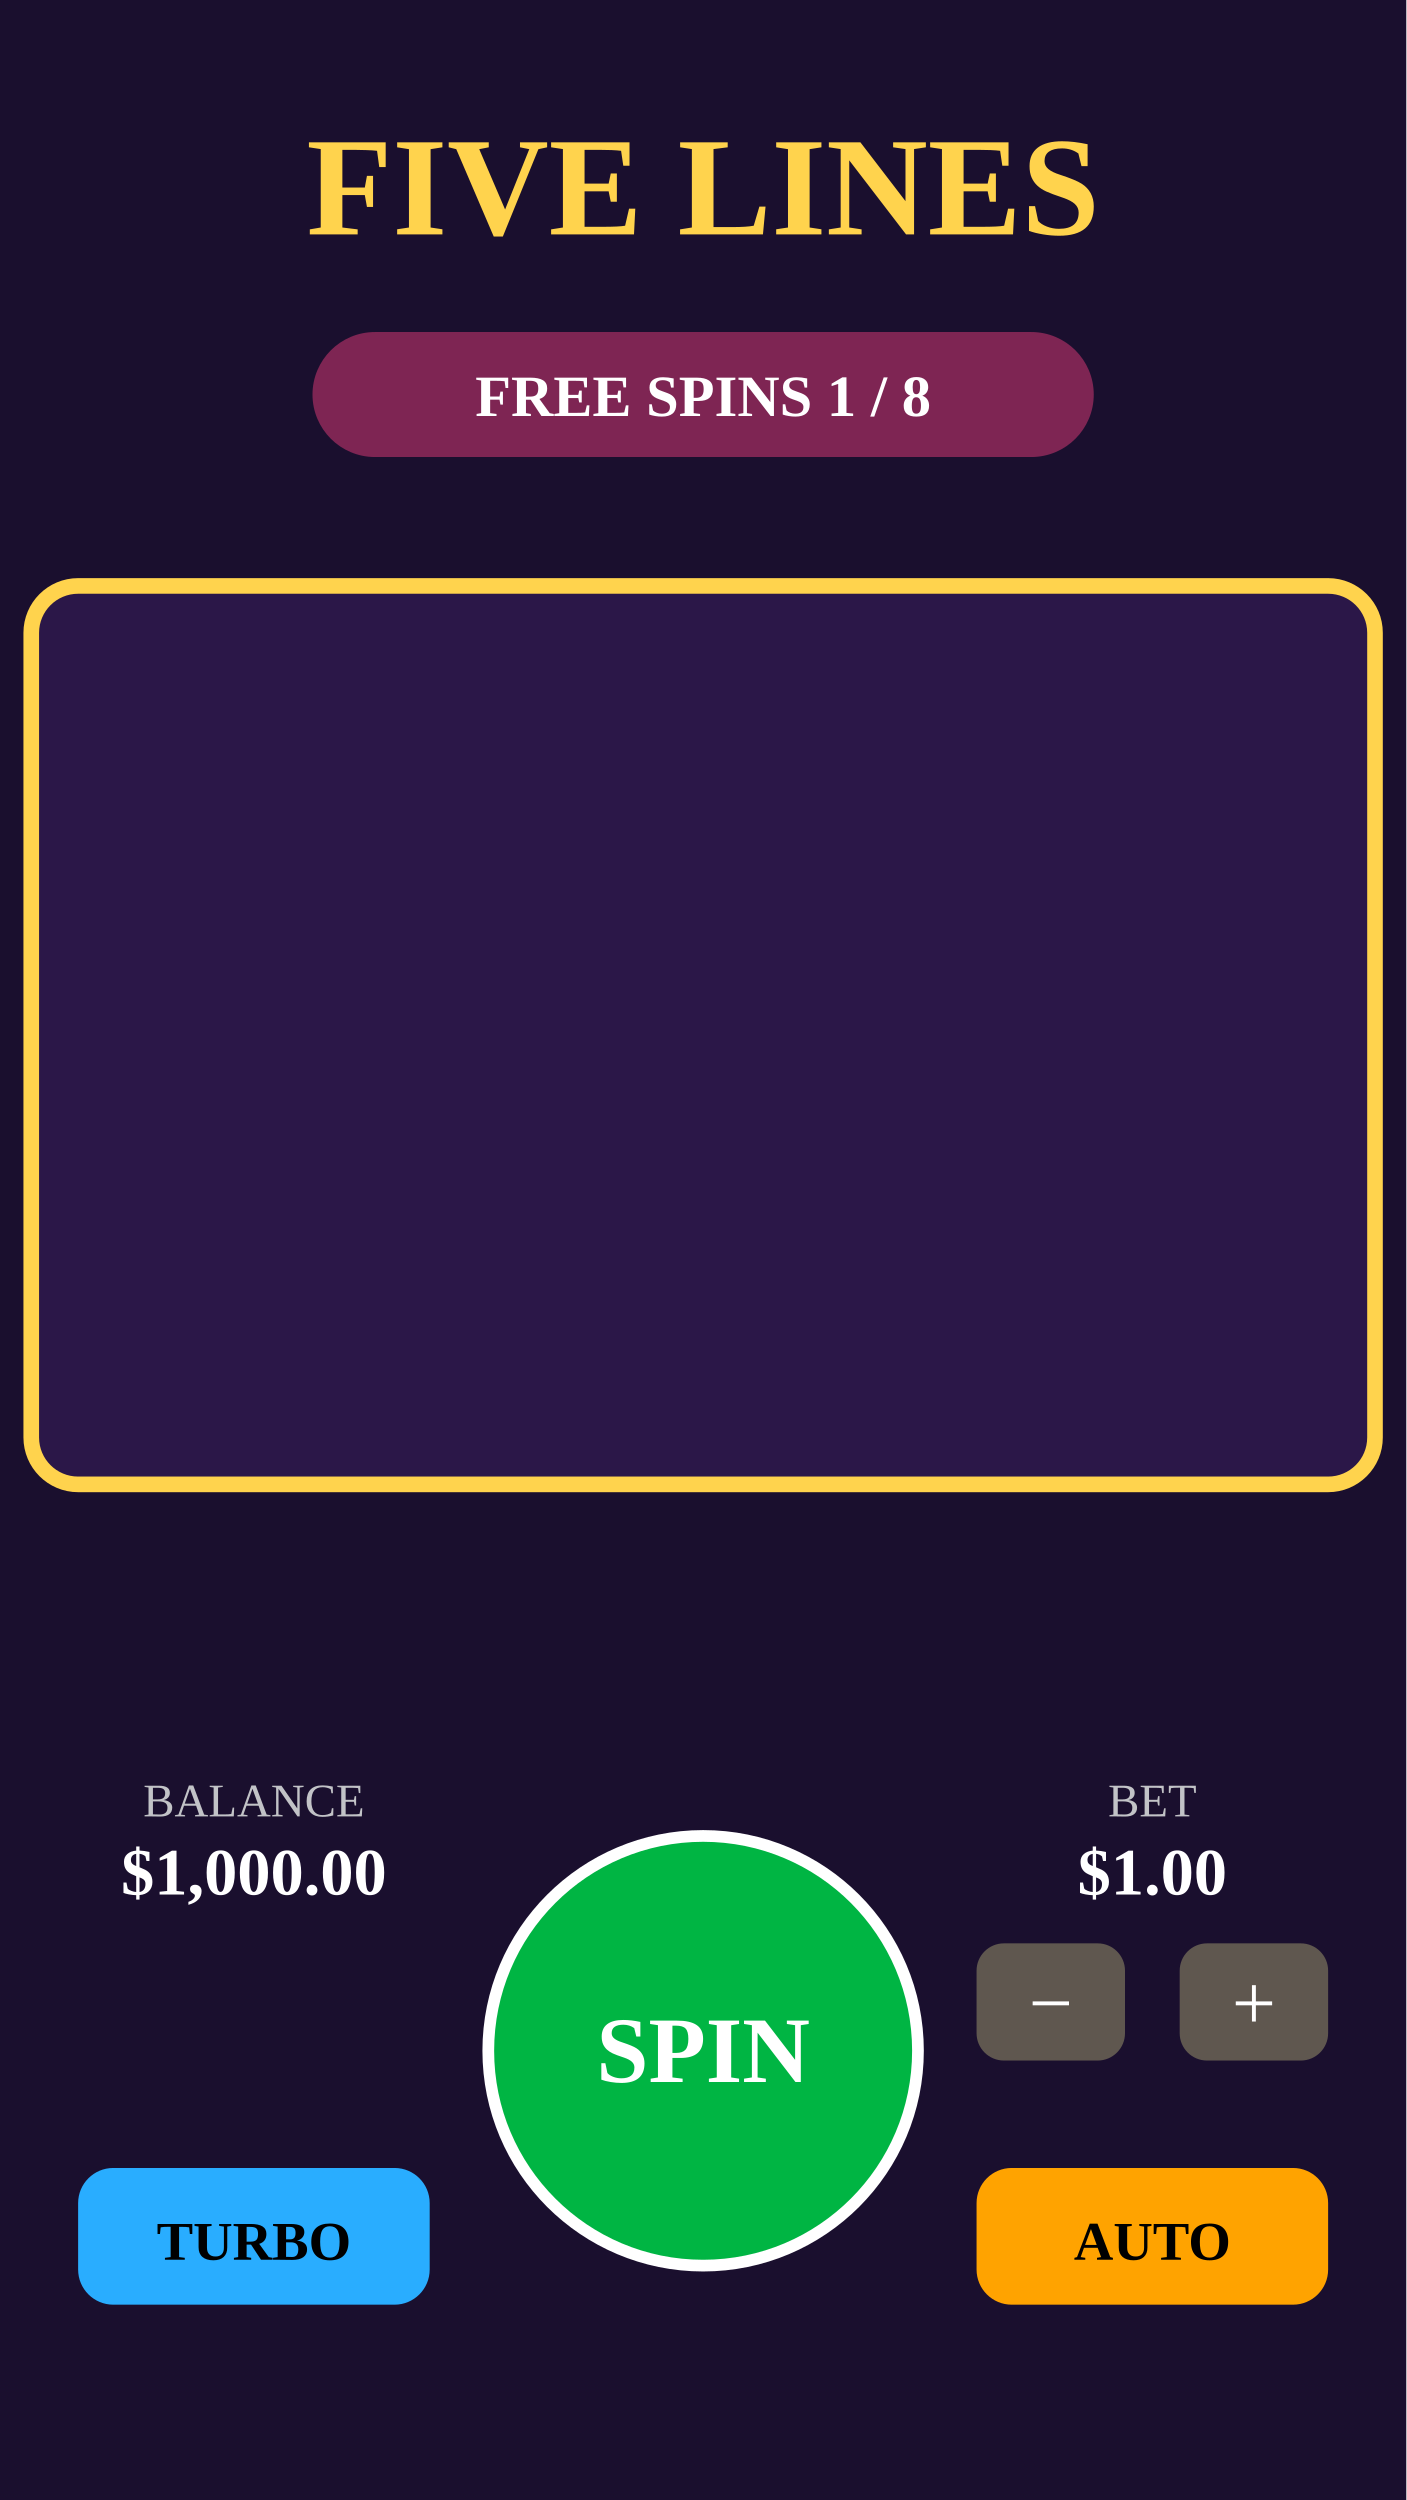
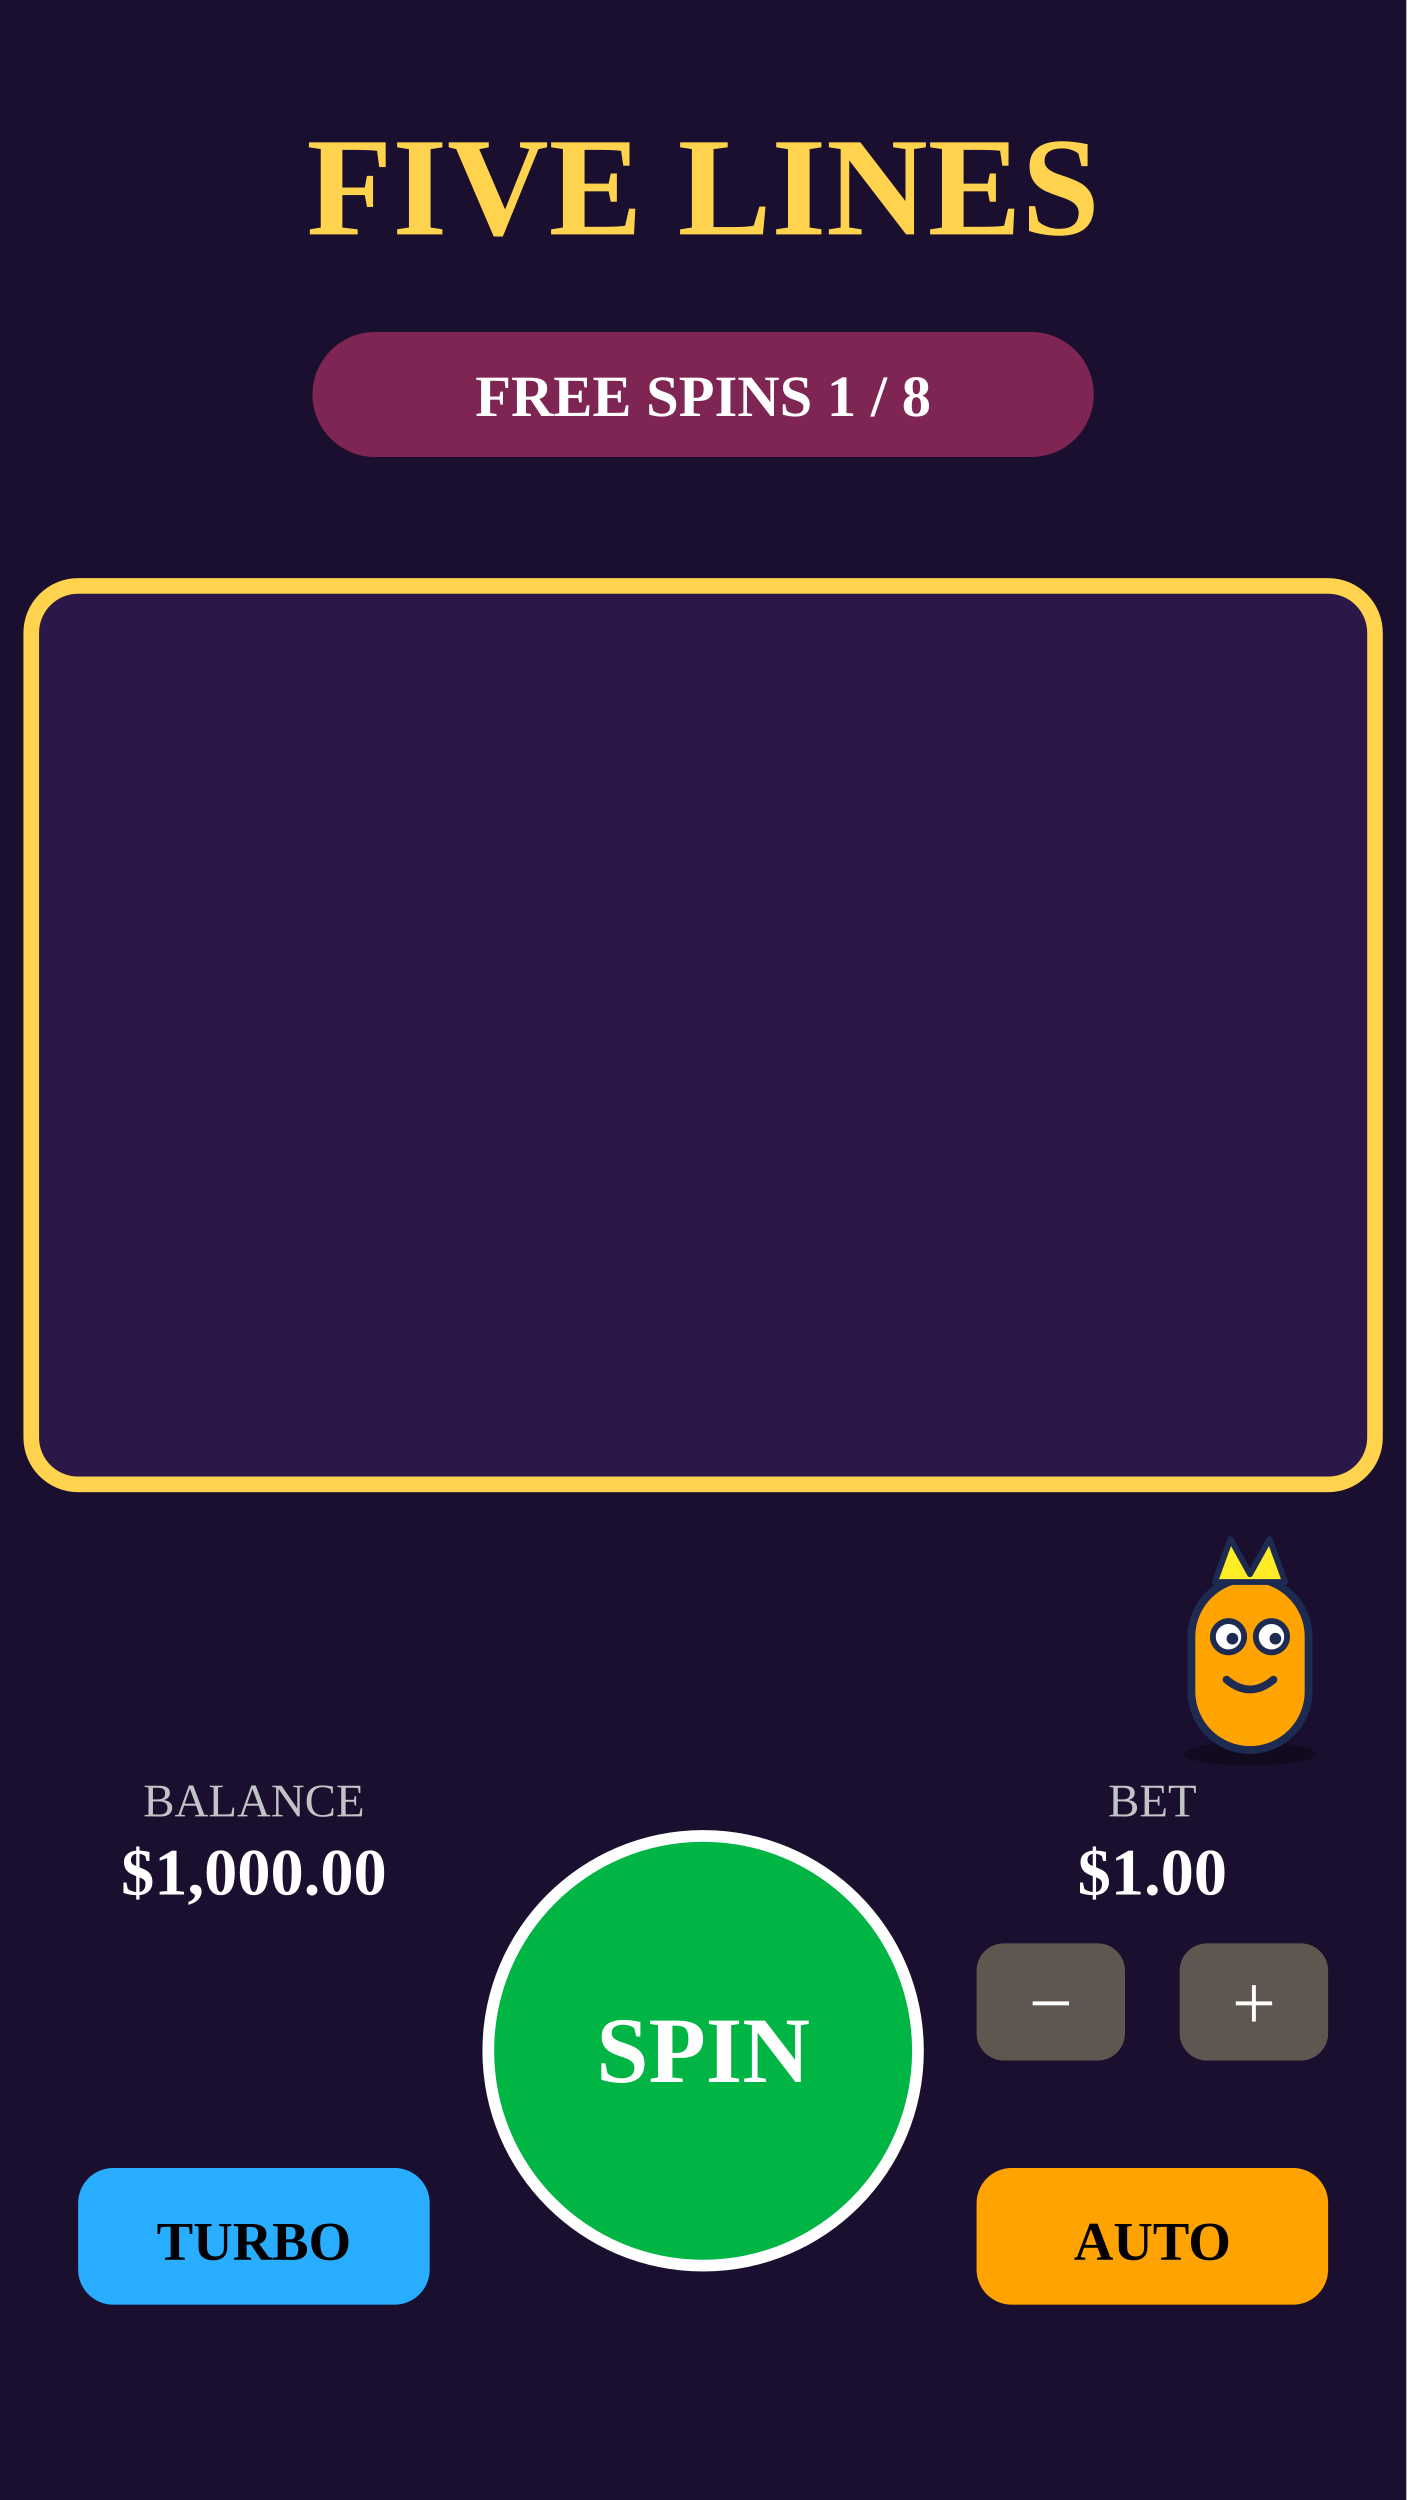
<svg xmlns="http://www.w3.org/2000/svg" viewBox="0 0 720 1280">
  <rect id="bg" x="0" y="0" width="720" height="1280" fill="#1a0f2e" data-stretch="xy" />
  <g id="top" data-anchor="0.5 0">
    <text id="logo" x="360" y="120" text-anchor="middle" fill="#ffd34d" font-size="72" font-weight="bold">FIVE LINES</text>
    <g id="fsBanner" transform="translate(160,170)">
      <rect x="0" y="0" width="400" height="64" rx="32" fill="#7e2553" />
      <text id="fsCount" x="200" y="43" text-anchor="middle" fill="#ffffff" font-size="30" font-weight="bold">FREE SPINS 1 / 8</text>
    </g>
  </g>
  <g id="machine" data-anchor="0.5 0.45">
    <rect x="16" y="300" width="688" height="460" rx="24" fill="#2b1748" />
    <g transform="translate(52,312)">
-       <g id="reels" data-cols="3" data-rows="3" data-cellw="200" data-cellh="140" data-gapx="8" data-gapy="8" />
+       <g id="reels" data-cols="3" data-rows="3" data-width="616" data-height="436" data-gapx="8" data-gapy="8" />
    </g>
    <rect x="16" y="300" width="688" height="460" rx="24" fill="none" stroke="#ffd34d" stroke-width="8" />
    <text id="win" x="360" y="830" text-anchor="middle" fill="#ffd34d" font-size="56" font-weight="bold" />
    <g id="winFx" transform="translate(360,530)" />
+     <g id="character" transform="translate(640,900)">
+       <ellipse cx="0" cy="-2" rx="34" ry="6" fill="#000000" opacity="0.3" />
+       <g id="characterBody">
+         <rect x="-30" y="-92" width="60" height="88" rx="30" fill="#ffa300" stroke="#1d2b53" stroke-width="4" />
+         <circle cx="-11" cy="-62" r="8" fill="#ffffff" stroke="#1d2b53" stroke-width="3" />
+         <circle cx="11" cy="-62" r="8" fill="#ffffff" stroke="#1d2b53" stroke-width="3" />
+         <circle cx="-9" cy="-61" r="3" fill="#1d2b53" />
+         <circle cx="13" cy="-61" r="3" fill="#1d2b53" />
+         <path d="M -12 -40 Q 0 -30 12 -40" fill="none" stroke="#1d2b53" stroke-width="4" stroke-linecap="round" />
+         <path d="M -18 -90 L -10 -112 L 0 -94 L 10 -112 L 18 -90 Z" fill="#ffec27" stroke="#1d2b53" stroke-width="3" stroke-linejoin="round" />
+       </g>
+     </g>
  </g>
  <g id="hud" data-anchor="0.5 1">
    <text x="130" y="930" text-anchor="middle" fill="#c2c3c7" font-size="24">BALANCE</text>
    <text id="balance" x="130" y="970" text-anchor="middle" fill="#ffffff" font-size="34" font-weight="bold">$1,000.00</text>
    <text x="590" y="930" text-anchor="middle" fill="#c2c3c7" font-size="24">BET</text>
    <text id="bet" x="590" y="970" text-anchor="middle" fill="#ffffff" font-size="34" font-weight="bold">$1.00</text>
    <g id="betDown" transform="translate(500,995)">
      <rect x="0" y="0" width="76" height="60" rx="14" fill="#5f574f" />
      <text x="38" y="44" text-anchor="middle" fill="#ffffff" font-size="40">−</text>
    </g>
    <g id="betUp" transform="translate(604,995)">
      <rect x="0" y="0" width="76" height="60" rx="14" fill="#5f574f" />
      <text x="38" y="44" text-anchor="middle" fill="#ffffff" font-size="40">+</text>
    </g>
    <g id="spinBtn" transform="translate(360,1050)" data-fx="press">
      <rect x="-110" y="-110" width="220" height="220" rx="110" fill="#00b543" stroke="#ffffff" stroke-width="6" />
      <text id="spinLabel" x="0" y="16" text-anchor="middle" fill="#ffffff" font-size="48" font-weight="bold">SPIN</text>
    </g>
    <g id="turboBtn" transform="translate(40,1110)" data-fx="press">
      <rect x="0" y="0" width="180" height="70" rx="18" fill="#29adff" />
      <text id="turboLabel" x="90" y="47" text-anchor="middle" fill="#000000" font-size="28" font-weight="bold">TURBO</text>
    </g>
    <g id="autoBtn" transform="translate(500,1110)" data-fx="press">
      <rect x="0" y="0" width="180" height="70" rx="18" fill="#ffa300" />
      <text id="autoLabel" x="90" y="47" text-anchor="middle" fill="#000000" font-size="28" font-weight="bold">AUTO</text>
    </g>
  </g>
  <g id="lines" />
  <g id="fx" />
</svg>
